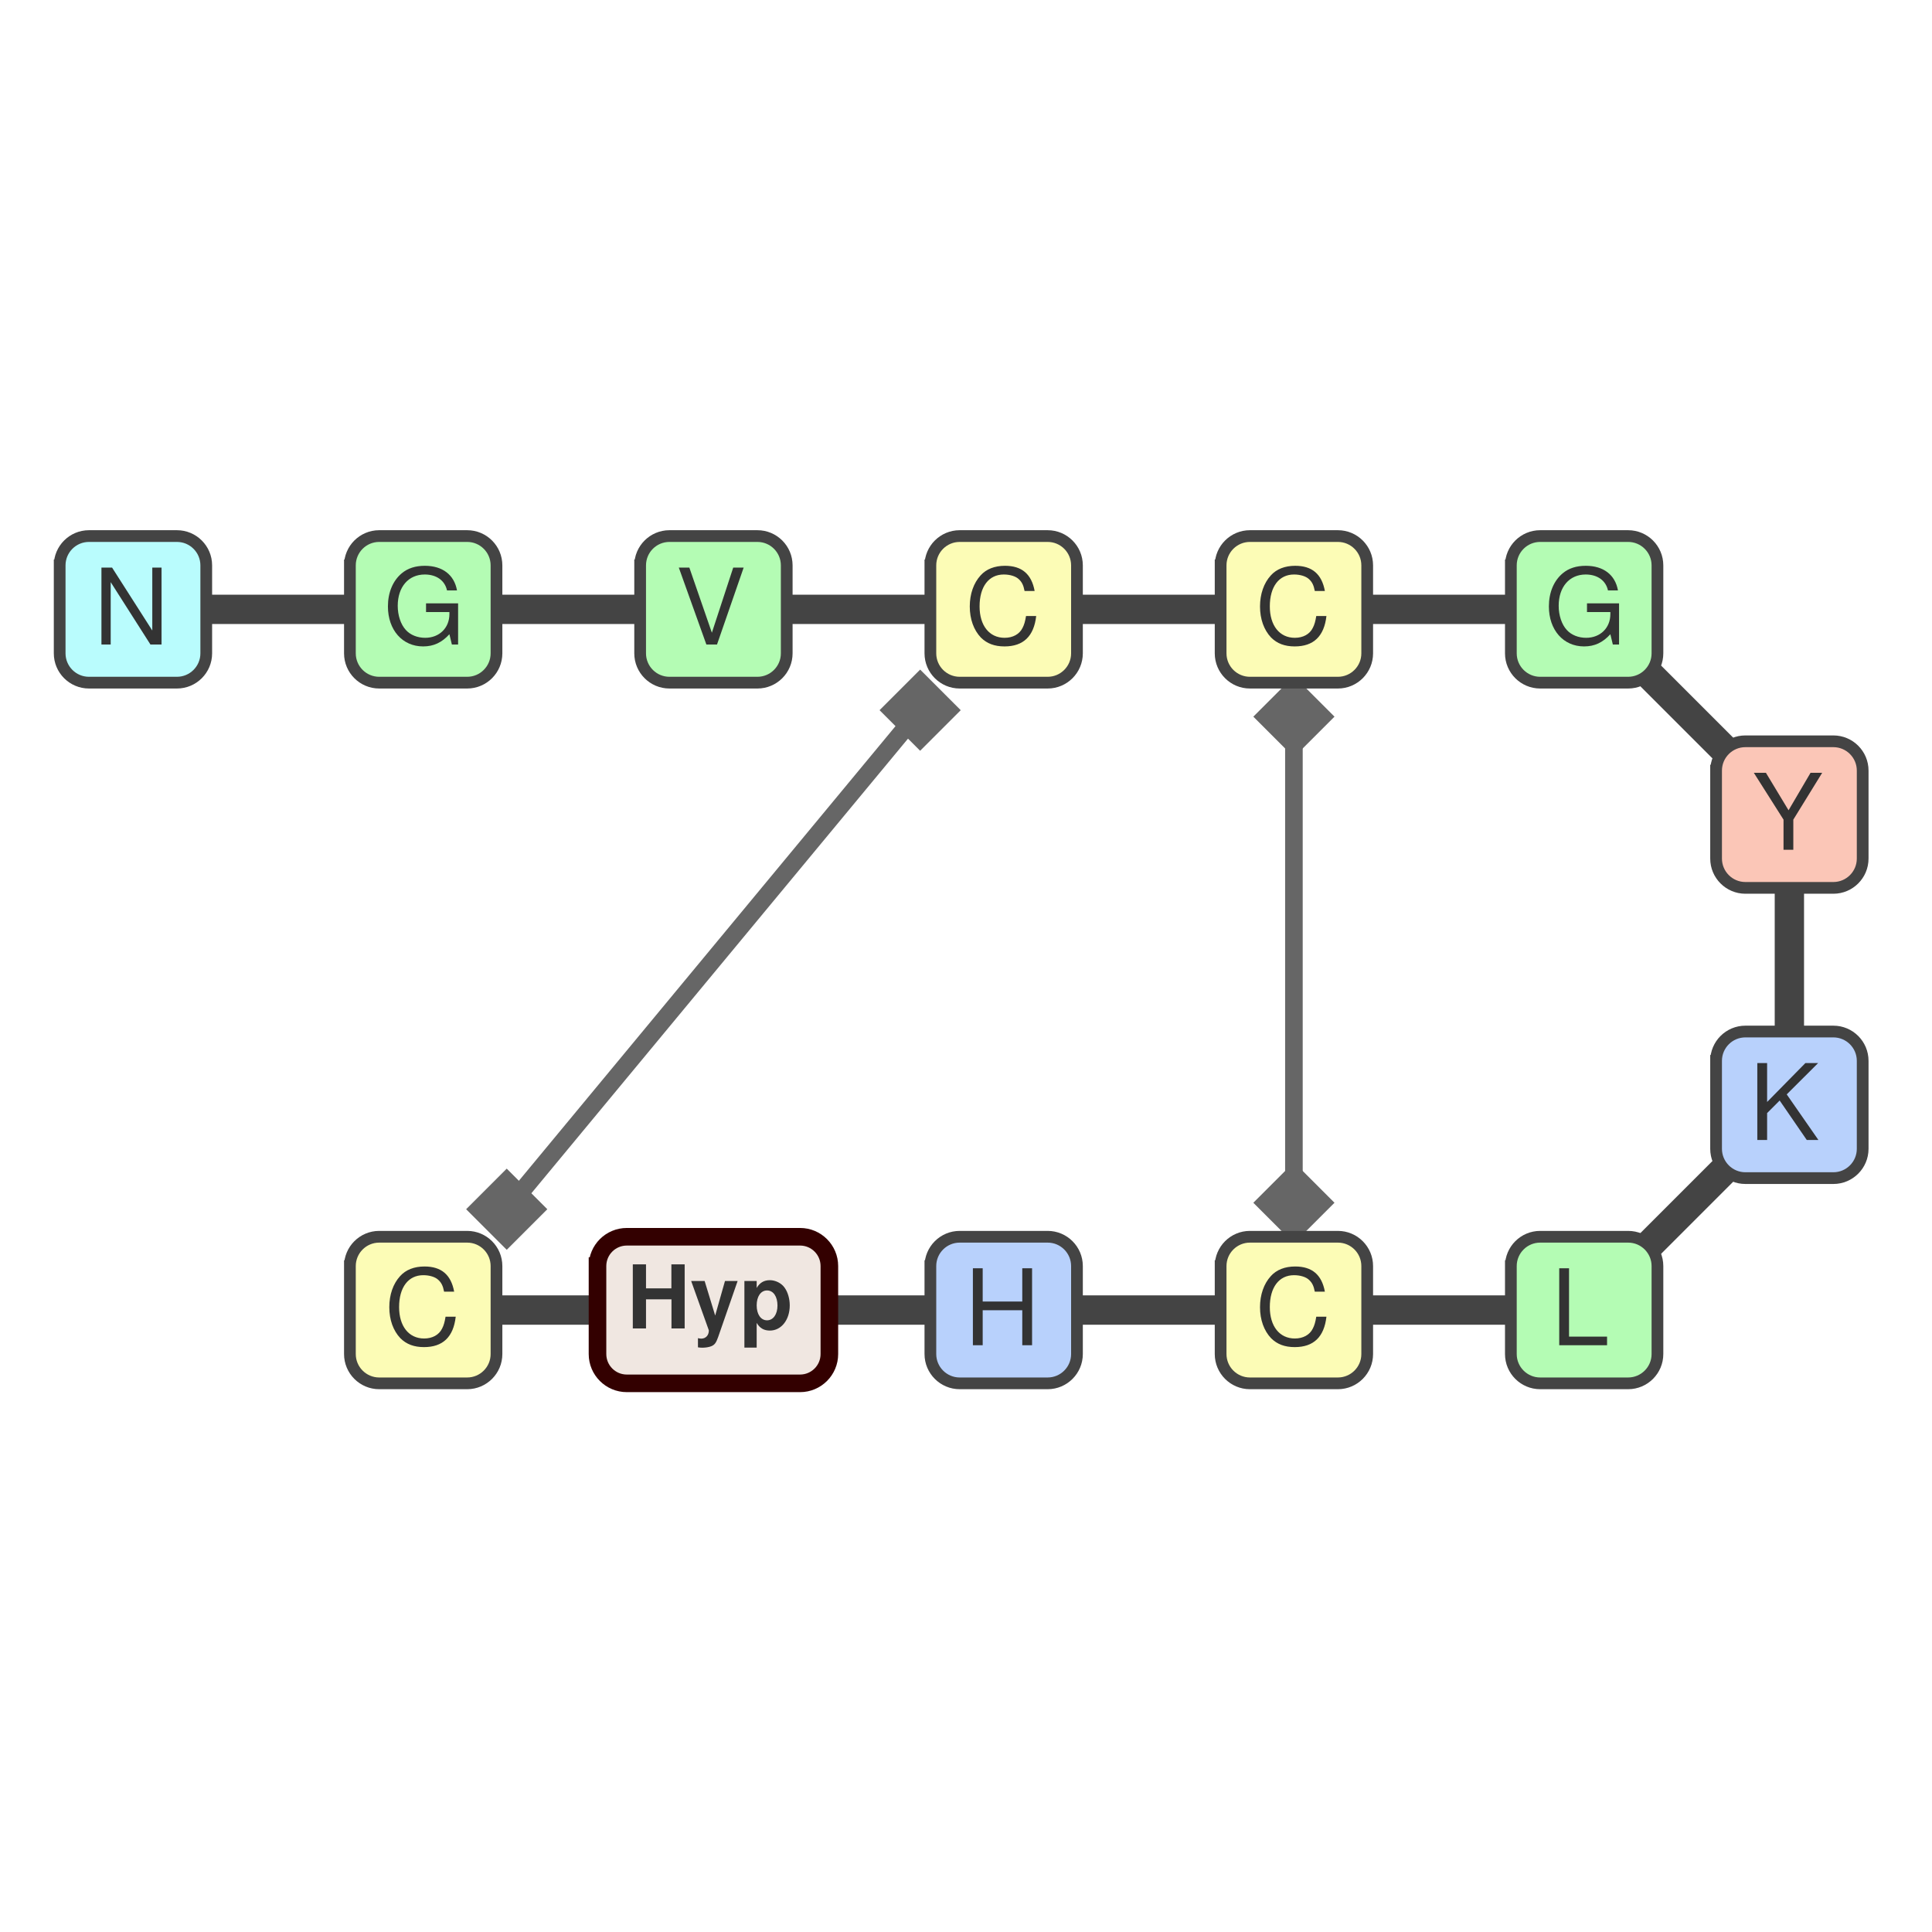
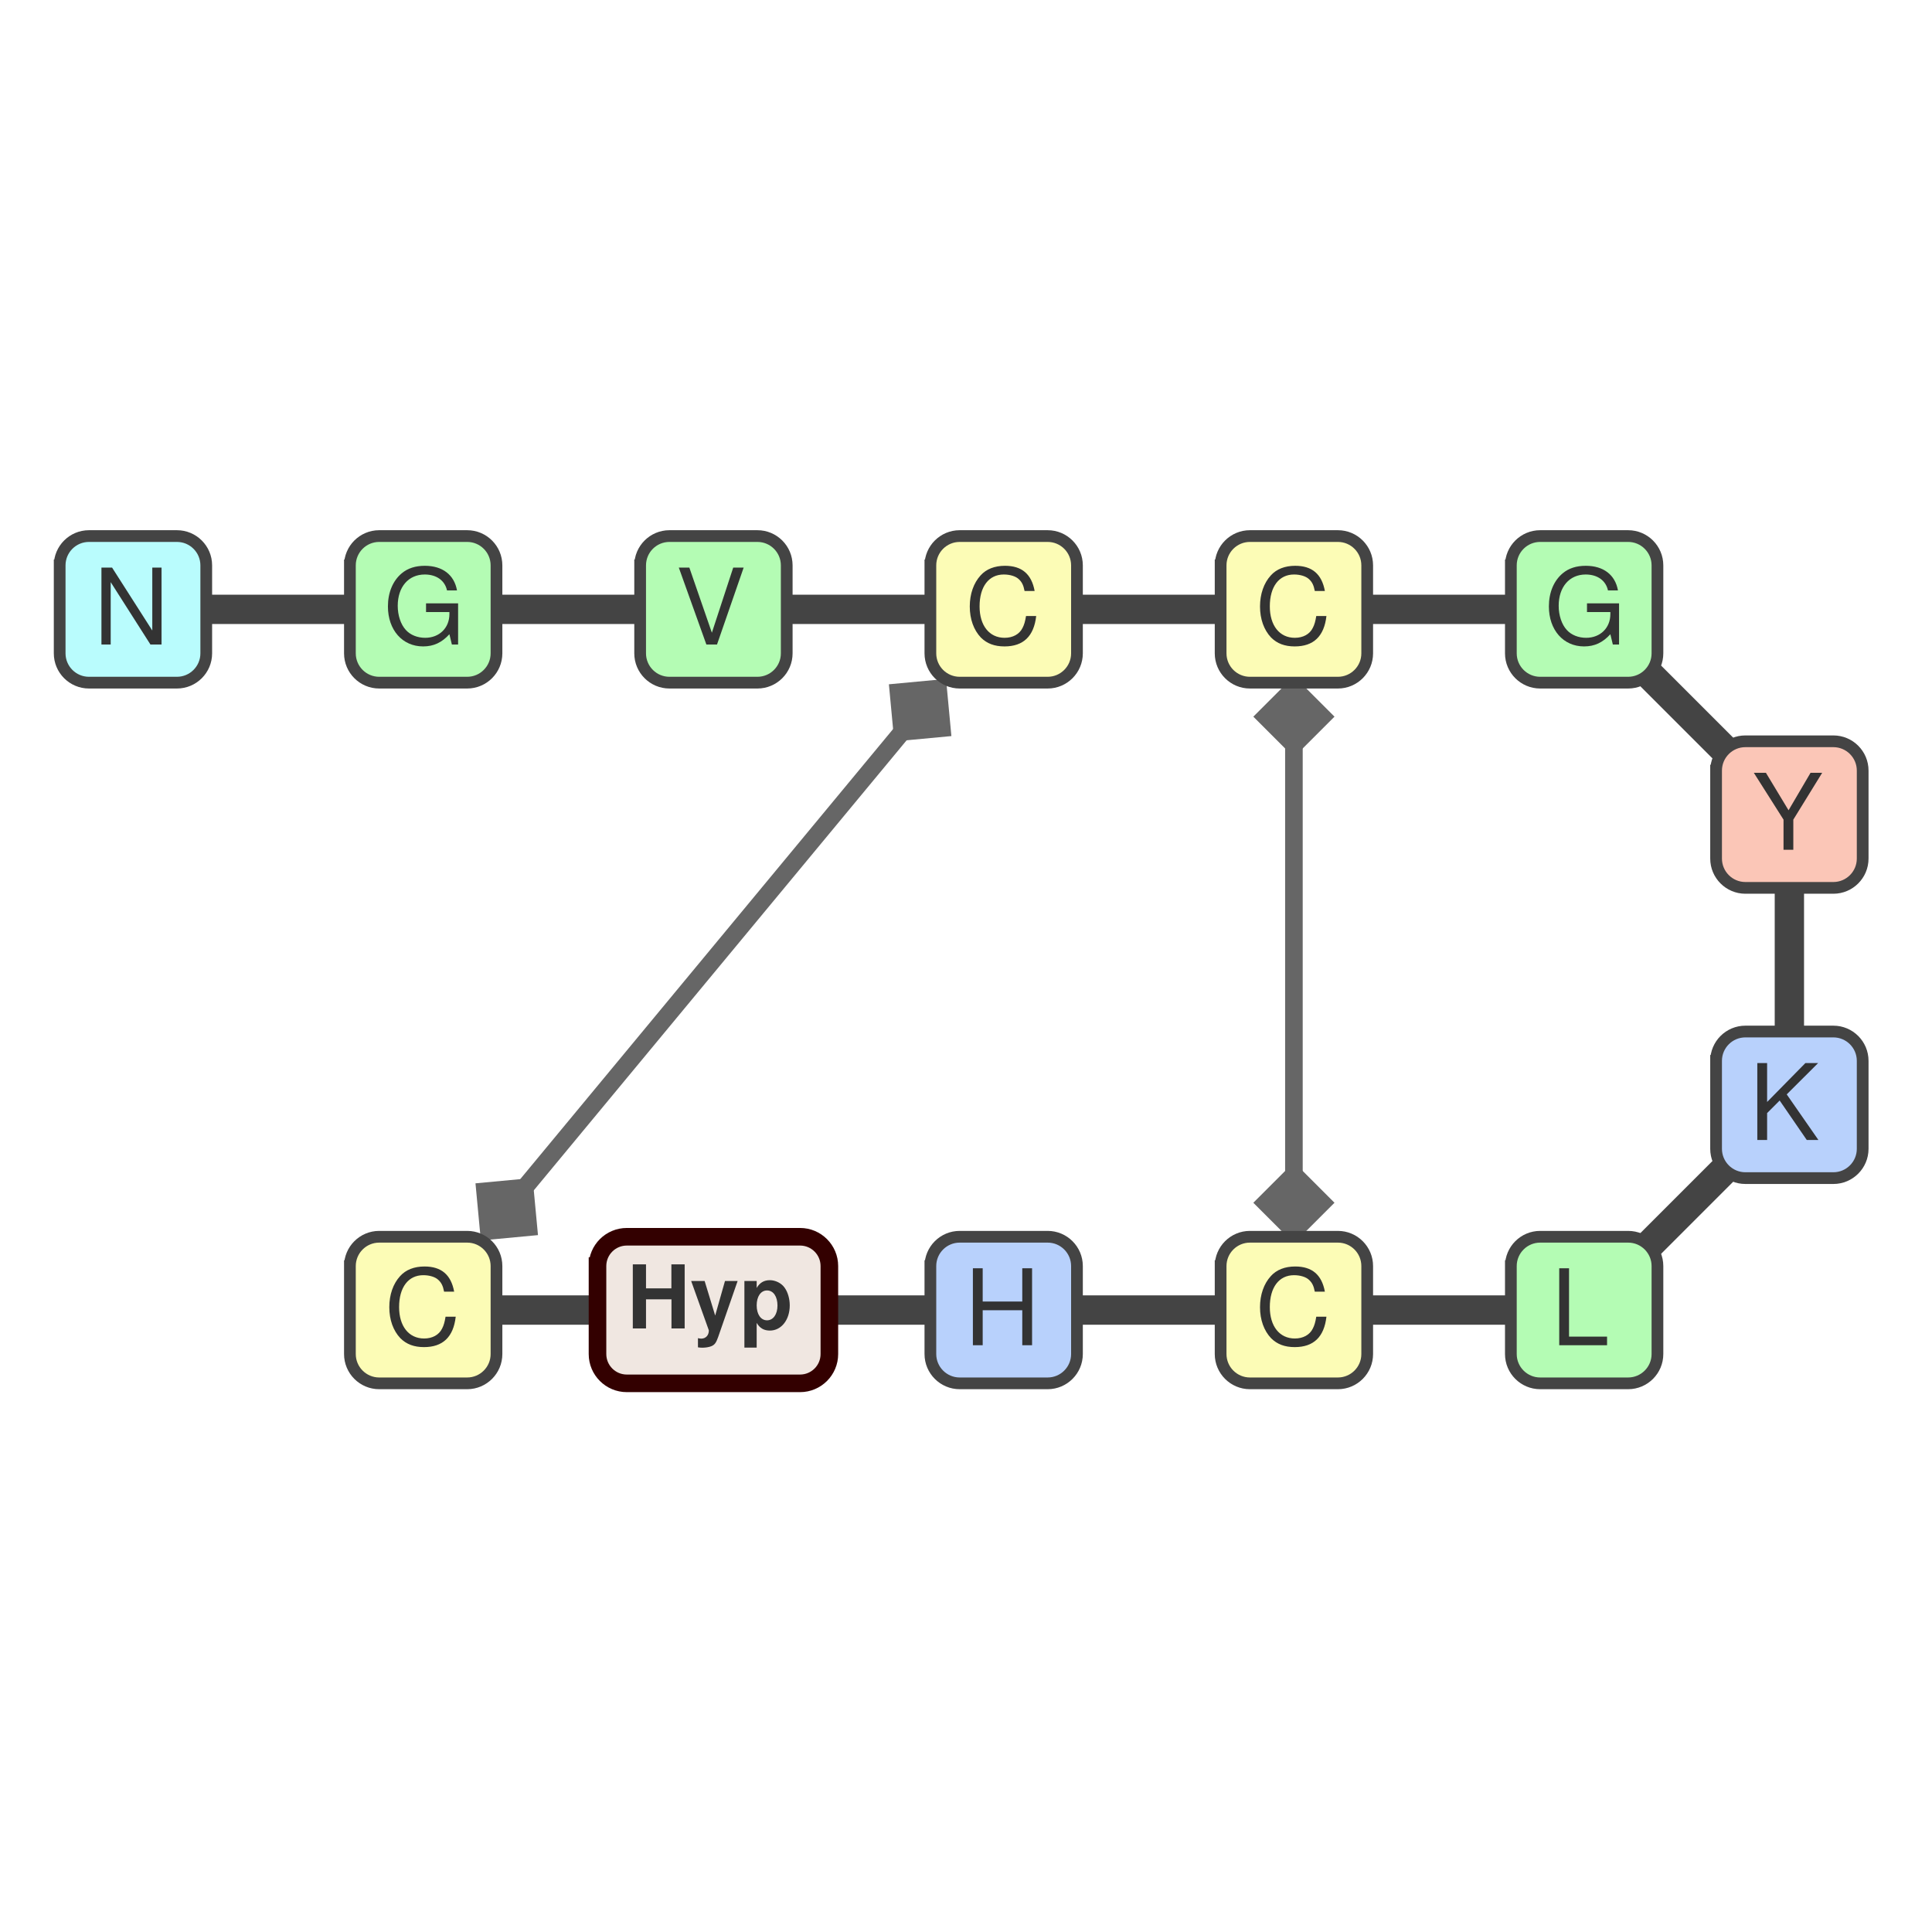
<svg xmlns="http://www.w3.org/2000/svg" width="400px" height="400px" viewBox="0 0 400 400" version="1.2" baseProfile="tiny">
  <defs>
</defs>
  <g fill="none" stroke="black" stroke-width="1" fill-rule="evenodd" stroke-linecap="square" stroke-linejoin="bevel">
    <g fill="#ffffff" fill-opacity="1" stroke="none" transform="matrix(1,0,0,1,0,0)" font-family="Sans Serif" font-size="9" font-weight="400" font-style="normal">
      <rect x="0" y="0" width="400" height="400" />
    </g>
    <g fill="none" stroke="#000000" stroke-opacity="1" stroke-width="1" stroke-linecap="square" stroke-linejoin="bevel" transform="matrix(1,0,0,1,0,0)" font-family="Sans Serif" font-size="9" font-weight="400" font-style="normal">
</g>
    <g fill="none" stroke="#000000" stroke-opacity="1" stroke-width="1" stroke-linecap="square" stroke-linejoin="bevel" transform="matrix(1,0,0,1,0,0)" font-family="Sans Serif" font-size="9" font-weight="400" font-style="normal">
</g>
    <g fill="none" stroke="#000000" stroke-opacity="1" stroke-width="1" stroke-linecap="square" stroke-linejoin="bevel" transform="matrix(1.21395,0,0,1.21395,218.959,193.117)" font-family="Sans Serif" font-size="9" font-weight="400" font-style="normal">
</g>
    <g fill="none" stroke="#000000" stroke-opacity="1" stroke-width="1" stroke-linecap="square" stroke-linejoin="bevel" transform="matrix(1.21395,0,0,1.21395,218.959,193.117)" font-family="Sans Serif" font-size="9" font-weight="400" font-style="normal">
</g>
    <g fill="none" stroke="#000000" stroke-opacity="1" stroke-width="1" stroke-linecap="square" stroke-linejoin="bevel" transform="matrix(1.21395,0,0,1.21395,27.5279,126.161)" font-family="Sans Serif" font-size="9" font-weight="400" font-style="normal">
</g>
    <g fill="none" stroke="#444444" stroke-opacity="1" stroke-width="5" stroke-linecap="square" stroke-linejoin="bevel" transform="matrix(1.21395,0,0,1.21395,27.5279,126.161)" font-family="Sans Serif" font-size="9" font-weight="400" font-style="normal">
      <polyline fill="none" vector-effect="none" points="0,0 49.5,0 " />
    </g>
    <g fill="none" stroke="#000000" stroke-opacity="1" stroke-width="1" stroke-linecap="square" stroke-linejoin="bevel" transform="matrix(1.21395,0,0,1.21395,27.5279,126.161)" font-family="Sans Serif" font-size="9" font-weight="400" font-style="normal">
</g>
    <g fill="none" stroke="#000000" stroke-opacity="1" stroke-width="1" stroke-linecap="square" stroke-linejoin="bevel" transform="matrix(1.21395,0,0,1.21395,27.5279,126.161)" font-family="Sans Serif" font-size="9" font-weight="400" font-style="normal">
</g>
    <g fill="none" stroke="#000000" stroke-opacity="1" stroke-width="1" stroke-linecap="square" stroke-linejoin="bevel" transform="matrix(1.21395,0,0,1.21395,87.6186,126.161)" font-family="Sans Serif" font-size="9" font-weight="400" font-style="normal">
</g>
    <g fill="none" stroke="#444444" stroke-opacity="1" stroke-width="5" stroke-linecap="square" stroke-linejoin="bevel" transform="matrix(1.21395,0,0,1.21395,87.6186,126.161)" font-family="Sans Serif" font-size="9" font-weight="400" font-style="normal">
      <polyline fill="none" vector-effect="none" points="0,0 49.5,0 " />
    </g>
    <g fill="none" stroke="#000000" stroke-opacity="1" stroke-width="1" stroke-linecap="square" stroke-linejoin="bevel" transform="matrix(1.21395,0,0,1.21395,87.6186,126.161)" font-family="Sans Serif" font-size="9" font-weight="400" font-style="normal">
</g>
    <g fill="none" stroke="#000000" stroke-opacity="1" stroke-width="1" stroke-linecap="square" stroke-linejoin="bevel" transform="matrix(1.21395,0,0,1.21395,87.6186,126.161)" font-family="Sans Serif" font-size="9" font-weight="400" font-style="normal">
</g>
    <g fill="none" stroke="#000000" stroke-opacity="1" stroke-width="1" stroke-linecap="square" stroke-linejoin="bevel" transform="matrix(1.21395,0,0,1.21395,147.709,126.161)" font-family="Sans Serif" font-size="9" font-weight="400" font-style="normal">
</g>
    <g fill="none" stroke="#444444" stroke-opacity="1" stroke-width="5" stroke-linecap="square" stroke-linejoin="bevel" transform="matrix(1.21395,0,0,1.21395,147.709,126.161)" font-family="Sans Serif" font-size="9" font-weight="400" font-style="normal">
      <polyline fill="none" vector-effect="none" points="0,0 49.5,0 " />
    </g>
    <g fill="none" stroke="#000000" stroke-opacity="1" stroke-width="1" stroke-linecap="square" stroke-linejoin="bevel" transform="matrix(1.21395,0,0,1.21395,147.709,126.161)" font-family="Sans Serif" font-size="9" font-weight="400" font-style="normal">
</g>
    <g fill="none" stroke="#000000" stroke-opacity="1" stroke-width="1" stroke-linecap="square" stroke-linejoin="bevel" transform="matrix(1.21395,0,0,1.21395,147.709,126.161)" font-family="Sans Serif" font-size="9" font-weight="400" font-style="normal">
</g>
    <g fill="none" stroke="#000000" stroke-opacity="1" stroke-width="1" stroke-linecap="square" stroke-linejoin="bevel" transform="matrix(1.21395,0,0,1.21395,207.8,126.161)" font-family="Sans Serif" font-size="9" font-weight="400" font-style="normal">
</g>
    <g fill="none" stroke="#444444" stroke-opacity="1" stroke-width="5" stroke-linecap="square" stroke-linejoin="bevel" transform="matrix(1.21395,0,0,1.21395,207.8,126.161)" font-family="Sans Serif" font-size="9" font-weight="400" font-style="normal">
      <polyline fill="none" vector-effect="none" points="0,0 49.5,0 " />
    </g>
    <g fill="none" stroke="#000000" stroke-opacity="1" stroke-width="1" stroke-linecap="square" stroke-linejoin="bevel" transform="matrix(1.21395,0,0,1.21395,207.8,126.161)" font-family="Sans Serif" font-size="9" font-weight="400" font-style="normal">
</g>
    <g fill="none" stroke="#000000" stroke-opacity="1" stroke-width="1" stroke-linecap="square" stroke-linejoin="bevel" transform="matrix(1.21395,0,0,1.21395,207.8,126.161)" font-family="Sans Serif" font-size="9" font-weight="400" font-style="normal">
</g>
    <g fill="none" stroke="#000000" stroke-opacity="1" stroke-width="1" stroke-linecap="square" stroke-linejoin="bevel" transform="matrix(1.21395,0,0,1.21395,267.891,126.161)" font-family="Sans Serif" font-size="9" font-weight="400" font-style="normal">
</g>
    <g fill="none" stroke="#444444" stroke-opacity="1" stroke-width="5" stroke-linecap="square" stroke-linejoin="bevel" transform="matrix(1.21395,0,0,1.21395,267.891,126.161)" font-family="Sans Serif" font-size="9" font-weight="400" font-style="normal">
      <polyline fill="none" vector-effect="none" points="0,0 49.5,0 " />
    </g>
    <g fill="none" stroke="#000000" stroke-opacity="1" stroke-width="1" stroke-linecap="square" stroke-linejoin="bevel" transform="matrix(1.21395,0,0,1.21395,267.891,126.161)" font-family="Sans Serif" font-size="9" font-weight="400" font-style="normal">
</g>
    <g fill="none" stroke="#000000" stroke-opacity="1" stroke-width="1" stroke-linecap="square" stroke-linejoin="bevel" transform="matrix(1.21395,0,0,1.21395,267.891,126.161)" font-family="Sans Serif" font-size="9" font-weight="400" font-style="normal">
</g>
    <g fill="none" stroke="#000000" stroke-opacity="1" stroke-width="1" stroke-linecap="square" stroke-linejoin="bevel" transform="matrix(1.21395,0,0,1.21395,327.982,126.161)" font-family="Sans Serif" font-size="9" font-weight="400" font-style="normal">
</g>
    <g fill="none" stroke="#444444" stroke-opacity="1" stroke-width="5" stroke-linecap="square" stroke-linejoin="bevel" transform="matrix(1.21395,0,0,1.21395,327.982,126.161)" font-family="Sans Serif" font-size="9" font-weight="400" font-style="normal">
      <polyline fill="none" vector-effect="none" points="0,0 35.002,35.002 " />
    </g>
    <g fill="none" stroke="#000000" stroke-opacity="1" stroke-width="1" stroke-linecap="square" stroke-linejoin="bevel" transform="matrix(1.21395,0,0,1.21395,327.982,126.161)" font-family="Sans Serif" font-size="9" font-weight="400" font-style="normal">
</g>
    <g fill="none" stroke="#000000" stroke-opacity="1" stroke-width="1" stroke-linecap="square" stroke-linejoin="bevel" transform="matrix(1.21395,0,0,1.21395,327.982,126.161)" font-family="Sans Serif" font-size="9" font-weight="400" font-style="normal">
</g>
    <g fill="none" stroke="#000000" stroke-opacity="1" stroke-width="1" stroke-linecap="square" stroke-linejoin="bevel" transform="matrix(1.21395,0,0,1.21395,370.472,168.651)" font-family="Sans Serif" font-size="9" font-weight="400" font-style="normal">
</g>
    <g fill="none" stroke="#444444" stroke-opacity="1" stroke-width="5" stroke-linecap="square" stroke-linejoin="bevel" transform="matrix(1.21395,0,0,1.21395,370.472,168.651)" font-family="Sans Serif" font-size="9" font-weight="400" font-style="normal">
      <polyline fill="none" vector-effect="none" points="0,0 0,49.5 " />
    </g>
    <g fill="none" stroke="#000000" stroke-opacity="1" stroke-width="1" stroke-linecap="square" stroke-linejoin="bevel" transform="matrix(1.21395,0,0,1.21395,370.472,168.651)" font-family="Sans Serif" font-size="9" font-weight="400" font-style="normal">
</g>
    <g fill="none" stroke="#000000" stroke-opacity="1" stroke-width="1" stroke-linecap="square" stroke-linejoin="bevel" transform="matrix(1.21395,0,0,1.21395,370.472,168.651)" font-family="Sans Serif" font-size="9" font-weight="400" font-style="normal">
</g>
    <g fill="none" stroke="#000000" stroke-opacity="1" stroke-width="1" stroke-linecap="square" stroke-linejoin="bevel" transform="matrix(1.21395,0,0,1.21395,370.472,228.742)" font-family="Sans Serif" font-size="9" font-weight="400" font-style="normal">
</g>
    <g fill="none" stroke="#444444" stroke-opacity="1" stroke-width="5" stroke-linecap="square" stroke-linejoin="bevel" transform="matrix(1.21395,0,0,1.21395,370.472,228.742)" font-family="Sans Serif" font-size="9" font-weight="400" font-style="normal">
      <polyline fill="none" vector-effect="none" points="0,0 -35.002,35.002 " />
    </g>
    <g fill="none" stroke="#000000" stroke-opacity="1" stroke-width="1" stroke-linecap="square" stroke-linejoin="bevel" transform="matrix(1.21395,0,0,1.21395,370.472,228.742)" font-family="Sans Serif" font-size="9" font-weight="400" font-style="normal">
</g>
    <g fill="none" stroke="#000000" stroke-opacity="1" stroke-width="1" stroke-linecap="square" stroke-linejoin="bevel" transform="matrix(1.21395,0,0,1.21395,370.472,228.742)" font-family="Sans Serif" font-size="9" font-weight="400" font-style="normal">
</g>
    <g fill="none" stroke="#000000" stroke-opacity="1" stroke-width="1" stroke-linecap="square" stroke-linejoin="bevel" transform="matrix(1.21395,0,0,1.21395,327.982,271.232)" font-family="Sans Serif" font-size="9" font-weight="400" font-style="normal">
</g>
    <g fill="none" stroke="#444444" stroke-opacity="1" stroke-width="5" stroke-linecap="square" stroke-linejoin="bevel" transform="matrix(1.21395,0,0,1.21395,327.982,271.232)" font-family="Sans Serif" font-size="9" font-weight="400" font-style="normal">
      <polyline fill="none" vector-effect="none" points="0,0 -49.5,0 " />
    </g>
    <g fill="none" stroke="#000000" stroke-opacity="1" stroke-width="1" stroke-linecap="square" stroke-linejoin="bevel" transform="matrix(1.21395,0,0,1.21395,327.982,271.232)" font-family="Sans Serif" font-size="9" font-weight="400" font-style="normal">
</g>
    <g fill="none" stroke="#000000" stroke-opacity="1" stroke-width="1" stroke-linecap="square" stroke-linejoin="bevel" transform="matrix(1.21395,0,0,1.21395,327.982,271.232)" font-family="Sans Serif" font-size="9" font-weight="400" font-style="normal">
</g>
    <g fill="none" stroke="#000000" stroke-opacity="1" stroke-width="1" stroke-linecap="square" stroke-linejoin="bevel" transform="matrix(1.21395,0,0,1.21395,267.891,271.232)" font-family="Sans Serif" font-size="9" font-weight="400" font-style="normal">
</g>
    <g fill="none" stroke="#444444" stroke-opacity="1" stroke-width="5" stroke-linecap="square" stroke-linejoin="bevel" transform="matrix(1.21395,0,0,1.21395,267.891,271.232)" font-family="Sans Serif" font-size="9" font-weight="400" font-style="normal">
      <polyline fill="none" vector-effect="none" points="0,0 -49.5,0 " />
    </g>
    <g fill="none" stroke="#000000" stroke-opacity="1" stroke-width="1" stroke-linecap="square" stroke-linejoin="bevel" transform="matrix(1.21395,0,0,1.21395,267.891,271.232)" font-family="Sans Serif" font-size="9" font-weight="400" font-style="normal">
</g>
    <g fill="none" stroke="#000000" stroke-opacity="1" stroke-width="1" stroke-linecap="square" stroke-linejoin="bevel" transform="matrix(1.21395,0,0,1.21395,267.891,271.232)" font-family="Sans Serif" font-size="9" font-weight="400" font-style="normal">
</g>
    <g fill="none" stroke="#000000" stroke-opacity="1" stroke-width="1" stroke-linecap="square" stroke-linejoin="bevel" transform="matrix(1.21395,0,0,1.21395,207.8,271.232)" font-family="Sans Serif" font-size="9" font-weight="400" font-style="normal">
</g>
    <g fill="none" stroke="#444444" stroke-opacity="1" stroke-width="5" stroke-linecap="square" stroke-linejoin="bevel" transform="matrix(1.21395,0,0,1.21395,207.8,271.232)" font-family="Sans Serif" font-size="9" font-weight="400" font-style="normal">
      <polyline fill="none" vector-effect="none" points="0,0 -49.5,0 " />
    </g>
    <g fill="none" stroke="#000000" stroke-opacity="1" stroke-width="1" stroke-linecap="square" stroke-linejoin="bevel" transform="matrix(1.21395,0,0,1.21395,207.8,271.232)" font-family="Sans Serif" font-size="9" font-weight="400" font-style="normal">
</g>
    <g fill="none" stroke="#000000" stroke-opacity="1" stroke-width="1" stroke-linecap="square" stroke-linejoin="bevel" transform="matrix(1.21395,0,0,1.21395,207.8,271.232)" font-family="Sans Serif" font-size="9" font-weight="400" font-style="normal">
</g>
    <g fill="none" stroke="#000000" stroke-opacity="1" stroke-width="1" stroke-linecap="square" stroke-linejoin="bevel" transform="matrix(1.21395,0,0,1.21395,147.709,271.232)" font-family="Sans Serif" font-size="9" font-weight="400" font-style="normal">
</g>
    <g fill="none" stroke="#444444" stroke-opacity="1" stroke-width="5" stroke-linecap="square" stroke-linejoin="bevel" transform="matrix(1.21395,0,0,1.21395,147.709,271.232)" font-family="Sans Serif" font-size="9" font-weight="400" font-style="normal">
      <polyline fill="none" vector-effect="none" points="0,0 -49.5,0 " />
    </g>
    <g fill="none" stroke="#000000" stroke-opacity="1" stroke-width="1" stroke-linecap="square" stroke-linejoin="bevel" transform="matrix(1.21395,0,0,1.21395,147.709,271.232)" font-family="Sans Serif" font-size="9" font-weight="400" font-style="normal">
</g>
    <g fill="none" stroke="#000000" stroke-opacity="1" stroke-width="1" stroke-linecap="square" stroke-linejoin="bevel" transform="matrix(1.21395,0,0,1.21395,147.709,271.232)" font-family="Sans Serif" font-size="9" font-weight="400" font-style="normal">
</g>
    <g fill="none" stroke="#000000" stroke-opacity="1" stroke-width="1" stroke-linecap="square" stroke-linejoin="bevel" transform="matrix(1.21395,0,0,1.21395,267.891,126.161)" font-family="Sans Serif" font-size="9" font-weight="400" font-style="normal">
</g>
    <g fill="none" stroke="#666666" stroke-opacity="1" stroke-width="3" stroke-linecap="square" stroke-linejoin="bevel" transform="matrix(1.21395,0,0,1.21395,267.891,126.161)" font-family="Sans Serif" font-size="9" font-weight="400" font-style="normal">
      <polyline fill="none" vector-effect="none" points="0,18.3 0,101.204 " />
    </g>
    <g fill="#666666" fill-opacity="1" stroke="#666666" stroke-opacity="1" stroke-width="3" stroke-linecap="square" stroke-linejoin="miter" stroke-miterlimit="2" transform="matrix(1.21395,0,0,1.21395,267.891,126.161)" font-family="Sans Serif" font-size="9" font-weight="400" font-style="normal">
-       <path vector-effect="none" fill-rule="evenodd" d="M4.8,18.3 L0,13.5 L-4.8,18.3 L0,23.1 L4.8,18.3 M4.8,101.204 L0,96.404 L-4.8,101.204 L0,106.004 L4.8,101.204" />
+       <path vector-effect="none" fill-rule="evenodd" d="M0,23.1 L-4.8,18.3 L0,13.5 L4.8,18.3 L0,23.1 M0,106.004 L-4.8,101.204 L0,96.404 L4.8,101.204 L0,106.004" />
    </g>
    <g fill="none" stroke="#000000" stroke-opacity="1" stroke-width="1" stroke-linecap="square" stroke-linejoin="bevel" transform="matrix(1.21395,0,0,1.21395,267.891,126.161)" font-family="Sans Serif" font-size="9" font-weight="400" font-style="normal">
</g>
    <g fill="none" stroke="#000000" stroke-opacity="1" stroke-width="1" stroke-linecap="square" stroke-linejoin="bevel" transform="matrix(1.21395,0,0,1.21395,267.891,126.161)" font-family="Sans Serif" font-size="9" font-weight="400" font-style="normal">
</g>
    <g fill="none" stroke="#000000" stroke-opacity="1" stroke-width="1" stroke-linecap="square" stroke-linejoin="bevel" transform="matrix(1.21395,0,0,1.21395,207.8,126.161)" font-family="Sans Serif" font-size="9" font-weight="400" font-style="normal">
</g>
    <g fill="none" stroke="#666666" stroke-opacity="1" stroke-width="3" stroke-linecap="square" stroke-linejoin="bevel" transform="matrix(1.21395,0,0,1.21395,207.8,126.161)" font-family="Sans Serif" font-size="9" font-weight="400" font-style="normal">
      <polyline fill="none" vector-effect="none" points="-14.246,17.196 -84.754,102.307 " />
    </g>
    <g fill="#666666" fill-opacity="1" stroke="#666666" stroke-opacity="1" stroke-width="3" stroke-linecap="square" stroke-linejoin="miter" stroke-miterlimit="2" transform="matrix(1.21395,0,0,1.21395,207.8,126.161)" font-family="Sans Serif" font-size="9" font-weight="400" font-style="normal">
-       <path vector-effect="none" fill-rule="evenodd" d="M-9.446,17.196 L-14.246,12.396 L-19.046,17.196 L-14.246,21.996 L-9.446,17.196 M-79.954,102.307 L-84.754,97.507 L-89.554,102.307 L-84.754,107.107 L-79.954,102.307" />
+       <path vector-effect="none" fill-rule="evenodd" d="M-17.308,20.893 L-17.942,14.134 L-11.184,13.5 L-10.55,20.259 L-17.308,20.893 M-87.816,106.004 L-88.45,99.245 L-81.692,98.611 L-81.058,105.369 L-87.816,106.004" />
    </g>
    <g fill="none" stroke="#000000" stroke-opacity="1" stroke-width="1" stroke-linecap="square" stroke-linejoin="bevel" transform="matrix(1.21395,0,0,1.21395,207.8,126.161)" font-family="Sans Serif" font-size="9" font-weight="400" font-style="normal">
</g>
    <g fill="none" stroke="#000000" stroke-opacity="1" stroke-width="1" stroke-linecap="square" stroke-linejoin="bevel" transform="matrix(1.21395,0,0,1.21395,207.8,126.161)" font-family="Sans Serif" font-size="9" font-weight="400" font-style="normal">
</g>
    <g fill="none" stroke="#000000" stroke-opacity="1" stroke-width="1" stroke-linecap="square" stroke-linejoin="bevel" transform="matrix(1.21395,0,0,1.21395,27.5279,126.161)" font-family="Sans Serif" font-size="9" font-weight="400" font-style="normal">
</g>
    <g fill="#b9fcfd" fill-opacity="1" stroke="#444444" stroke-opacity="1" stroke-width="2" stroke-linecap="square" stroke-linejoin="bevel" transform="matrix(1.21395,0,0,1.21395,27.5279,126.161)" font-family="Sans Serif" font-size="9" font-weight="400" font-style="normal">
      <path vector-effect="none" fill-rule="evenodd" d="M-12.5,-7.5 C-12.5,-10.261 -10.261,-12.5 -7.5,-12.5 L7.5,-12.5 C10.261,-12.5 12.5,-10.261 12.5,-7.5 L12.5,7.5 C12.5,10.261 10.261,12.5 7.5,12.5 L-7.5,12.5 C-10.261,12.5 -12.5,10.261 -12.5,7.5 L-12.5,-7.5" />
    </g>
    <g fill="#b9fcfd" fill-opacity="1" stroke="#333333" stroke-opacity="1" stroke-width="0.5" stroke-linecap="square" stroke-linejoin="bevel" transform="matrix(1.21395,0,0,1.21395,27.5279,126.161)" font-family="Arimo, Helvetica, Arial, sans-serif" font-size="18" font-weight="400" font-style="normal">
      <text fill="#333333" fill-opacity="1" stroke="none" xml:space="preserve" x="-6.75" y="6" font-family="Arimo, Helvetica, Arial, sans-serif" font-size="18" font-weight="400" font-style="normal">N</text>
    </g>
    <g fill="none" stroke="#000000" stroke-opacity="1" stroke-width="1" stroke-linecap="square" stroke-linejoin="bevel" transform="matrix(1.21395,0,0,1.21395,27.5279,126.161)" font-family="Sans Serif" font-size="9" font-weight="400" font-style="normal">
</g>
    <g fill="none" stroke="#000000" stroke-opacity="1" stroke-width="1" stroke-linecap="square" stroke-linejoin="bevel" transform="matrix(1.21395,0,0,1.21395,27.5279,126.161)" font-family="Sans Serif" font-size="9" font-weight="400" font-style="normal">
</g>
    <g fill="none" stroke="#000000" stroke-opacity="1" stroke-width="1" stroke-linecap="square" stroke-linejoin="bevel" transform="matrix(1.21395,0,0,1.21395,87.6186,126.161)" font-family="Sans Serif" font-size="9" font-weight="400" font-style="normal">
</g>
    <g fill="#b4fcb4" fill-opacity="1" stroke="#444444" stroke-opacity="1" stroke-width="2" stroke-linecap="square" stroke-linejoin="bevel" transform="matrix(1.21395,0,0,1.21395,87.6186,126.161)" font-family="Sans Serif" font-size="9" font-weight="400" font-style="normal">
      <path vector-effect="none" fill-rule="evenodd" d="M-12.5,-7.5 C-12.5,-10.261 -10.261,-12.5 -7.5,-12.5 L7.5,-12.5 C10.261,-12.5 12.5,-10.261 12.5,-7.5 L12.5,7.5 C12.5,10.261 10.261,12.5 7.5,12.5 L-7.5,12.5 C-10.261,12.5 -12.5,10.261 -12.5,7.5 L-12.5,-7.5" />
    </g>
    <g fill="#b4fcb4" fill-opacity="1" stroke="#333333" stroke-opacity="1" stroke-width="0.5" stroke-linecap="square" stroke-linejoin="bevel" transform="matrix(1.21395,0,0,1.21395,87.6186,126.161)" font-family="Arimo, Helvetica, Arial, sans-serif" font-size="18" font-weight="400" font-style="normal">
      <text fill="#333333" fill-opacity="1" stroke="none" xml:space="preserve" x="-6.812" y="5.914" font-family="Arimo, Helvetica, Arial, sans-serif" font-size="18" font-weight="400" font-style="normal">G</text>
    </g>
    <g fill="none" stroke="#000000" stroke-opacity="1" stroke-width="1" stroke-linecap="square" stroke-linejoin="bevel" transform="matrix(1.21395,0,0,1.21395,87.6186,126.161)" font-family="Sans Serif" font-size="9" font-weight="400" font-style="normal">
</g>
    <g fill="none" stroke="#000000" stroke-opacity="1" stroke-width="1" stroke-linecap="square" stroke-linejoin="bevel" transform="matrix(1.21395,0,0,1.21395,87.6186,126.161)" font-family="Sans Serif" font-size="9" font-weight="400" font-style="normal">
</g>
    <g fill="none" stroke="#000000" stroke-opacity="1" stroke-width="1" stroke-linecap="square" stroke-linejoin="bevel" transform="matrix(1.21395,0,0,1.21395,147.709,126.161)" font-family="Sans Serif" font-size="9" font-weight="400" font-style="normal">
</g>
    <g fill="#b4fcb4" fill-opacity="1" stroke="#444444" stroke-opacity="1" stroke-width="2" stroke-linecap="square" stroke-linejoin="bevel" transform="matrix(1.21395,0,0,1.21395,147.709,126.161)" font-family="Sans Serif" font-size="9" font-weight="400" font-style="normal">
      <path vector-effect="none" fill-rule="evenodd" d="M-12.5,-7.5 C-12.5,-10.261 -10.261,-12.5 -7.5,-12.5 L7.5,-12.5 C10.261,-12.5 12.5,-10.261 12.5,-7.5 L12.5,7.5 C12.5,10.261 10.261,12.5 7.5,12.5 L-7.5,12.5 C-10.261,12.5 -12.5,10.261 -12.5,7.5 L-12.5,-7.5" />
    </g>
    <g fill="#b4fcb4" fill-opacity="1" stroke="#333333" stroke-opacity="1" stroke-width="0.5" stroke-linecap="square" stroke-linejoin="bevel" transform="matrix(1.21395,0,0,1.21395,147.709,126.161)" font-family="Arimo, Helvetica, Arial, sans-serif" font-size="18" font-weight="400" font-style="normal">
      <text fill="#333333" fill-opacity="1" stroke="none" xml:space="preserve" x="-6.453" y="6" font-family="Arimo, Helvetica, Arial, sans-serif" font-size="18" font-weight="400" font-style="normal">V</text>
    </g>
    <g fill="none" stroke="#000000" stroke-opacity="1" stroke-width="1" stroke-linecap="square" stroke-linejoin="bevel" transform="matrix(1.21395,0,0,1.21395,147.709,126.161)" font-family="Sans Serif" font-size="9" font-weight="400" font-style="normal">
</g>
    <g fill="none" stroke="#000000" stroke-opacity="1" stroke-width="1" stroke-linecap="square" stroke-linejoin="bevel" transform="matrix(1.21395,0,0,1.21395,147.709,126.161)" font-family="Sans Serif" font-size="9" font-weight="400" font-style="normal">
</g>
    <g fill="none" stroke="#000000" stroke-opacity="1" stroke-width="1" stroke-linecap="square" stroke-linejoin="bevel" transform="matrix(1.21395,0,0,1.21395,207.8,126.161)" font-family="Sans Serif" font-size="9" font-weight="400" font-style="normal">
</g>
    <g fill="#fcfcb6" fill-opacity="1" stroke="#444444" stroke-opacity="1" stroke-width="2" stroke-linecap="square" stroke-linejoin="bevel" transform="matrix(1.21395,0,0,1.21395,207.8,126.161)" font-family="Sans Serif" font-size="9" font-weight="400" font-style="normal">
      <path vector-effect="none" fill-rule="evenodd" d="M-12.5,-7.5 C-12.5,-10.261 -10.261,-12.5 -7.5,-12.5 L7.5,-12.5 C10.261,-12.5 12.5,-10.261 12.5,-7.5 L12.5,7.5 C12.5,10.261 10.261,12.5 7.5,12.5 L-7.5,12.5 C-10.261,12.5 -12.5,10.261 -12.5,7.5 L-12.5,-7.5" />
    </g>
    <g fill="#fcfcb6" fill-opacity="1" stroke="#333333" stroke-opacity="1" stroke-width="0.5" stroke-linecap="square" stroke-linejoin="bevel" transform="matrix(1.21395,0,0,1.21395,207.8,126.161)" font-family="Arimo, Helvetica, Arial, sans-serif" font-size="18" font-weight="400" font-style="normal">
      <text fill="#333333" fill-opacity="1" stroke="none" xml:space="preserve" x="-6.641" y="5.914" font-family="Arimo, Helvetica, Arial, sans-serif" font-size="18" font-weight="400" font-style="normal">C</text>
    </g>
    <g fill="none" stroke="#000000" stroke-opacity="1" stroke-width="1" stroke-linecap="square" stroke-linejoin="bevel" transform="matrix(1.21395,0,0,1.21395,207.8,126.161)" font-family="Sans Serif" font-size="9" font-weight="400" font-style="normal">
</g>
    <g fill="none" stroke="#000000" stroke-opacity="1" stroke-width="1" stroke-linecap="square" stroke-linejoin="bevel" transform="matrix(1.21395,0,0,1.21395,207.8,126.161)" font-family="Sans Serif" font-size="9" font-weight="400" font-style="normal">
</g>
    <g fill="none" stroke="#000000" stroke-opacity="1" stroke-width="1" stroke-linecap="square" stroke-linejoin="bevel" transform="matrix(1.21395,0,0,1.21395,267.891,126.161)" font-family="Sans Serif" font-size="9" font-weight="400" font-style="normal">
</g>
    <g fill="#fcfcb6" fill-opacity="1" stroke="#444444" stroke-opacity="1" stroke-width="2" stroke-linecap="square" stroke-linejoin="bevel" transform="matrix(1.21395,0,0,1.21395,267.891,126.161)" font-family="Sans Serif" font-size="9" font-weight="400" font-style="normal">
      <path vector-effect="none" fill-rule="evenodd" d="M-12.5,-7.5 C-12.5,-10.261 -10.261,-12.5 -7.5,-12.5 L7.5,-12.5 C10.261,-12.5 12.5,-10.261 12.5,-7.5 L12.5,7.5 C12.5,10.261 10.261,12.5 7.5,12.5 L-7.5,12.5 C-10.261,12.5 -12.5,10.261 -12.5,7.5 L-12.5,-7.5" />
    </g>
    <g fill="#fcfcb6" fill-opacity="1" stroke="#333333" stroke-opacity="1" stroke-width="0.5" stroke-linecap="square" stroke-linejoin="bevel" transform="matrix(1.21395,0,0,1.21395,267.891,126.161)" font-family="Arimo, Helvetica, Arial, sans-serif" font-size="18" font-weight="400" font-style="normal">
      <text fill="#333333" fill-opacity="1" stroke="none" xml:space="preserve" x="-6.641" y="5.914" font-family="Arimo, Helvetica, Arial, sans-serif" font-size="18" font-weight="400" font-style="normal">C</text>
    </g>
    <g fill="none" stroke="#000000" stroke-opacity="1" stroke-width="1" stroke-linecap="square" stroke-linejoin="bevel" transform="matrix(1.21395,0,0,1.21395,267.891,126.161)" font-family="Sans Serif" font-size="9" font-weight="400" font-style="normal">
</g>
    <g fill="none" stroke="#000000" stroke-opacity="1" stroke-width="1" stroke-linecap="square" stroke-linejoin="bevel" transform="matrix(1.21395,0,0,1.21395,267.891,126.161)" font-family="Sans Serif" font-size="9" font-weight="400" font-style="normal">
</g>
    <g fill="none" stroke="#000000" stroke-opacity="1" stroke-width="1" stroke-linecap="square" stroke-linejoin="bevel" transform="matrix(1.21395,0,0,1.21395,327.982,126.161)" font-family="Sans Serif" font-size="9" font-weight="400" font-style="normal">
</g>
    <g fill="#b4fcb4" fill-opacity="1" stroke="#444444" stroke-opacity="1" stroke-width="2" stroke-linecap="square" stroke-linejoin="bevel" transform="matrix(1.21395,0,0,1.21395,327.982,126.161)" font-family="Sans Serif" font-size="9" font-weight="400" font-style="normal">
      <path vector-effect="none" fill-rule="evenodd" d="M-12.5,-7.5 C-12.5,-10.261 -10.261,-12.5 -7.5,-12.5 L7.5,-12.5 C10.261,-12.5 12.5,-10.261 12.5,-7.5 L12.5,7.5 C12.5,10.261 10.261,12.5 7.5,12.5 L-7.5,12.5 C-10.261,12.5 -12.5,10.261 -12.5,7.5 L-12.5,-7.5" />
    </g>
    <g fill="#b4fcb4" fill-opacity="1" stroke="#333333" stroke-opacity="1" stroke-width="0.5" stroke-linecap="square" stroke-linejoin="bevel" transform="matrix(1.21395,0,0,1.21395,327.982,126.161)" font-family="Arimo, Helvetica, Arial, sans-serif" font-size="18" font-weight="400" font-style="normal">
      <text fill="#333333" fill-opacity="1" stroke="none" xml:space="preserve" x="-6.812" y="5.914" font-family="Arimo, Helvetica, Arial, sans-serif" font-size="18" font-weight="400" font-style="normal">G</text>
    </g>
    <g fill="none" stroke="#000000" stroke-opacity="1" stroke-width="1" stroke-linecap="square" stroke-linejoin="bevel" transform="matrix(1.21395,0,0,1.21395,327.982,126.161)" font-family="Sans Serif" font-size="9" font-weight="400" font-style="normal">
</g>
    <g fill="none" stroke="#000000" stroke-opacity="1" stroke-width="1" stroke-linecap="square" stroke-linejoin="bevel" transform="matrix(1.21395,0,0,1.21395,327.982,126.161)" font-family="Sans Serif" font-size="9" font-weight="400" font-style="normal">
</g>
    <g fill="none" stroke="#000000" stroke-opacity="1" stroke-width="1" stroke-linecap="square" stroke-linejoin="bevel" transform="matrix(1.21395,0,0,1.21395,370.472,168.651)" font-family="Sans Serif" font-size="9" font-weight="400" font-style="normal">
</g>
    <g fill="#fbc6b7" fill-opacity="1" stroke="#444444" stroke-opacity="1" stroke-width="2" stroke-linecap="square" stroke-linejoin="bevel" transform="matrix(1.21395,0,0,1.21395,370.472,168.651)" font-family="Sans Serif" font-size="9" font-weight="400" font-style="normal">
      <path vector-effect="none" fill-rule="evenodd" d="M-12.5,-7.5 C-12.5,-10.261 -10.261,-12.5 -7.5,-12.5 L7.5,-12.5 C10.261,-12.5 12.5,-10.261 12.5,-7.5 L12.5,7.5 C12.5,10.261 10.261,12.5 7.5,12.5 L-7.5,12.5 C-10.261,12.5 -12.5,10.261 -12.5,7.5 L-12.5,-7.5" />
    </g>
    <g fill="#fbc6b7" fill-opacity="1" stroke="#333333" stroke-opacity="1" stroke-width="0.5" stroke-linecap="square" stroke-linejoin="bevel" transform="matrix(1.21395,0,0,1.21395,370.472,168.651)" font-family="Arimo, Helvetica, Arial, sans-serif" font-size="18" font-weight="400" font-style="normal">
      <text fill="#333333" fill-opacity="1" stroke="none" xml:space="preserve" x="-6.297" y="6" font-family="Arimo, Helvetica, Arial, sans-serif" font-size="18" font-weight="400" font-style="normal">Y</text>
    </g>
    <g fill="none" stroke="#000000" stroke-opacity="1" stroke-width="1" stroke-linecap="square" stroke-linejoin="bevel" transform="matrix(1.21395,0,0,1.21395,370.472,168.651)" font-family="Sans Serif" font-size="9" font-weight="400" font-style="normal">
</g>
    <g fill="none" stroke="#000000" stroke-opacity="1" stroke-width="1" stroke-linecap="square" stroke-linejoin="bevel" transform="matrix(1.21395,0,0,1.21395,370.472,168.651)" font-family="Sans Serif" font-size="9" font-weight="400" font-style="normal">
</g>
    <g fill="none" stroke="#000000" stroke-opacity="1" stroke-width="1" stroke-linecap="square" stroke-linejoin="bevel" transform="matrix(1.21395,0,0,1.21395,370.472,228.742)" font-family="Sans Serif" font-size="9" font-weight="400" font-style="normal">
</g>
    <g fill="#b8d1fc" fill-opacity="1" stroke="#444444" stroke-opacity="1" stroke-width="2" stroke-linecap="square" stroke-linejoin="bevel" transform="matrix(1.21395,0,0,1.21395,370.472,228.742)" font-family="Sans Serif" font-size="9" font-weight="400" font-style="normal">
      <path vector-effect="none" fill-rule="evenodd" d="M-12.5,-7.5 C-12.5,-10.261 -10.261,-12.5 -7.5,-12.5 L7.5,-12.5 C10.261,-12.5 12.5,-10.261 12.5,-7.5 L12.5,7.5 C12.5,10.261 10.261,12.5 7.5,12.5 L-7.5,12.5 C-10.261,12.5 -12.5,10.261 -12.5,7.5 L-12.5,-7.5" />
    </g>
    <g fill="#b8d1fc" fill-opacity="1" stroke="#333333" stroke-opacity="1" stroke-width="0.5" stroke-linecap="square" stroke-linejoin="bevel" transform="matrix(1.21395,0,0,1.21395,370.472,228.742)" font-family="Arimo, Helvetica, Arial, sans-serif" font-size="18" font-weight="400" font-style="normal">
      <text fill="#333333" fill-opacity="1" stroke="none" xml:space="preserve" x="-6.891" y="6" font-family="Arimo, Helvetica, Arial, sans-serif" font-size="18" font-weight="400" font-style="normal">K</text>
    </g>
    <g fill="none" stroke="#000000" stroke-opacity="1" stroke-width="1" stroke-linecap="square" stroke-linejoin="bevel" transform="matrix(1.21395,0,0,1.21395,370.472,228.742)" font-family="Sans Serif" font-size="9" font-weight="400" font-style="normal">
</g>
    <g fill="none" stroke="#000000" stroke-opacity="1" stroke-width="1" stroke-linecap="square" stroke-linejoin="bevel" transform="matrix(1.21395,0,0,1.21395,370.472,228.742)" font-family="Sans Serif" font-size="9" font-weight="400" font-style="normal">
</g>
    <g fill="none" stroke="#000000" stroke-opacity="1" stroke-width="1" stroke-linecap="square" stroke-linejoin="bevel" transform="matrix(1.21395,0,0,1.21395,327.982,271.232)" font-family="Sans Serif" font-size="9" font-weight="400" font-style="normal">
</g>
    <g fill="#b4fcb4" fill-opacity="1" stroke="#444444" stroke-opacity="1" stroke-width="2" stroke-linecap="square" stroke-linejoin="bevel" transform="matrix(1.21395,0,0,1.21395,327.982,271.232)" font-family="Sans Serif" font-size="9" font-weight="400" font-style="normal">
      <path vector-effect="none" fill-rule="evenodd" d="M-12.5,-7.5 C-12.5,-10.261 -10.261,-12.5 -7.5,-12.5 L7.5,-12.5 C10.261,-12.5 12.5,-10.261 12.5,-7.5 L12.5,7.5 C12.5,10.261 10.261,12.5 7.5,12.5 L-7.5,12.5 C-10.261,12.5 -12.5,10.261 -12.5,7.5 L-12.5,-7.5" />
    </g>
    <g fill="#b4fcb4" fill-opacity="1" stroke="#333333" stroke-opacity="1" stroke-width="0.5" stroke-linecap="square" stroke-linejoin="bevel" transform="matrix(1.21395,0,0,1.21395,327.982,271.232)" font-family="Arimo, Helvetica, Arial, sans-serif" font-size="18" font-weight="400" font-style="normal">
      <text fill="#333333" fill-opacity="1" stroke="none" xml:space="preserve" x="-5.688" y="6" font-family="Arimo, Helvetica, Arial, sans-serif" font-size="18" font-weight="400" font-style="normal">L</text>
    </g>
    <g fill="none" stroke="#000000" stroke-opacity="1" stroke-width="1" stroke-linecap="square" stroke-linejoin="bevel" transform="matrix(1.21395,0,0,1.21395,327.982,271.232)" font-family="Sans Serif" font-size="9" font-weight="400" font-style="normal">
</g>
    <g fill="none" stroke="#000000" stroke-opacity="1" stroke-width="1" stroke-linecap="square" stroke-linejoin="bevel" transform="matrix(1.21395,0,0,1.21395,327.982,271.232)" font-family="Sans Serif" font-size="9" font-weight="400" font-style="normal">
</g>
    <g fill="none" stroke="#000000" stroke-opacity="1" stroke-width="1" stroke-linecap="square" stroke-linejoin="bevel" transform="matrix(1.21395,0,0,1.21395,267.891,271.232)" font-family="Sans Serif" font-size="9" font-weight="400" font-style="normal">
</g>
    <g fill="#fcfcb6" fill-opacity="1" stroke="#444444" stroke-opacity="1" stroke-width="2" stroke-linecap="square" stroke-linejoin="bevel" transform="matrix(1.21395,0,0,1.21395,267.891,271.232)" font-family="Sans Serif" font-size="9" font-weight="400" font-style="normal">
      <path vector-effect="none" fill-rule="evenodd" d="M-12.5,-7.5 C-12.5,-10.261 -10.261,-12.5 -7.5,-12.5 L7.5,-12.5 C10.261,-12.5 12.5,-10.261 12.5,-7.5 L12.5,7.5 C12.5,10.261 10.261,12.5 7.5,12.5 L-7.5,12.5 C-10.261,12.5 -12.5,10.261 -12.5,7.5 L-12.5,-7.5" />
    </g>
    <g fill="#fcfcb6" fill-opacity="1" stroke="#333333" stroke-opacity="1" stroke-width="0.5" stroke-linecap="square" stroke-linejoin="bevel" transform="matrix(1.21395,0,0,1.21395,267.891,271.232)" font-family="Arimo, Helvetica, Arial, sans-serif" font-size="18" font-weight="400" font-style="normal">
      <text fill="#333333" fill-opacity="1" stroke="none" xml:space="preserve" x="-6.641" y="5.914" font-family="Arimo, Helvetica, Arial, sans-serif" font-size="18" font-weight="400" font-style="normal">C</text>
    </g>
    <g fill="none" stroke="#000000" stroke-opacity="1" stroke-width="1" stroke-linecap="square" stroke-linejoin="bevel" transform="matrix(1.21395,0,0,1.21395,267.891,271.232)" font-family="Sans Serif" font-size="9" font-weight="400" font-style="normal">
</g>
    <g fill="none" stroke="#000000" stroke-opacity="1" stroke-width="1" stroke-linecap="square" stroke-linejoin="bevel" transform="matrix(1.21395,0,0,1.21395,267.891,271.232)" font-family="Sans Serif" font-size="9" font-weight="400" font-style="normal">
</g>
    <g fill="none" stroke="#000000" stroke-opacity="1" stroke-width="1" stroke-linecap="square" stroke-linejoin="bevel" transform="matrix(1.21395,0,0,1.21395,207.8,271.232)" font-family="Sans Serif" font-size="9" font-weight="400" font-style="normal">
</g>
    <g fill="#b8d1fc" fill-opacity="1" stroke="#444444" stroke-opacity="1" stroke-width="2" stroke-linecap="square" stroke-linejoin="bevel" transform="matrix(1.21395,0,0,1.21395,207.8,271.232)" font-family="Sans Serif" font-size="9" font-weight="400" font-style="normal">
      <path vector-effect="none" fill-rule="evenodd" d="M-12.5,-7.5 C-12.5,-10.261 -10.261,-12.5 -7.5,-12.5 L7.5,-12.5 C10.261,-12.5 12.5,-10.261 12.5,-7.5 L12.5,7.5 C12.5,10.261 10.261,12.5 7.5,12.5 L-7.5,12.5 C-10.261,12.5 -12.5,10.261 -12.5,7.5 L-12.5,-7.5" />
    </g>
    <g fill="#b8d1fc" fill-opacity="1" stroke="#333333" stroke-opacity="1" stroke-width="0.5" stroke-linecap="square" stroke-linejoin="bevel" transform="matrix(1.21395,0,0,1.21395,207.8,271.232)" font-family="Arimo, Helvetica, Arial, sans-serif" font-size="18" font-weight="400" font-style="normal">
      <text fill="#333333" fill-opacity="1" stroke="none" xml:space="preserve" x="-6.75" y="6" font-family="Arimo, Helvetica, Arial, sans-serif" font-size="18" font-weight="400" font-style="normal">H</text>
    </g>
    <g fill="none" stroke="#000000" stroke-opacity="1" stroke-width="1" stroke-linecap="square" stroke-linejoin="bevel" transform="matrix(1.21395,0,0,1.21395,207.8,271.232)" font-family="Sans Serif" font-size="9" font-weight="400" font-style="normal">
</g>
    <g fill="none" stroke="#000000" stroke-opacity="1" stroke-width="1" stroke-linecap="square" stroke-linejoin="bevel" transform="matrix(1.21395,0,0,1.21395,207.8,271.232)" font-family="Sans Serif" font-size="9" font-weight="400" font-style="normal">
</g>
    <g fill="none" stroke="#000000" stroke-opacity="1" stroke-width="1" stroke-linecap="square" stroke-linejoin="bevel" transform="matrix(1.21395,0,0,1.21395,147.709,271.232)" font-family="Sans Serif" font-size="9" font-weight="400" font-style="normal">
</g>
    <g fill="#f0e7e1" fill-opacity="1" stroke="#330000" stroke-opacity="1" stroke-width="3" stroke-linecap="square" stroke-linejoin="bevel" transform="matrix(1.21395,0,0,1.21395,147.709,271.232)" font-family="Sans Serif" font-size="9" font-weight="400" font-style="normal">
      <path vector-effect="none" fill-rule="evenodd" d="M-19.773,-7.5 C-19.773,-10.261 -17.535,-12.5 -14.773,-12.5 L14.773,-12.5 C17.535,-12.5 19.773,-10.261 19.773,-7.5 L19.773,7.5 C19.773,10.261 17.535,12.5 14.773,12.5 L-14.773,12.5 C-17.535,12.5 -19.773,10.261 -19.773,7.5 L-19.773,-7.5" />
    </g>
    <g fill="#f0e7e1" fill-opacity="1" stroke="#333333" stroke-opacity="1" stroke-width="0.5" stroke-linecap="square" stroke-linejoin="bevel" transform="matrix(1.21395,0,0,1.21395,147.709,271.232)" font-family="Arimo, Helvetica, Arial, sans-serif" font-size="15" font-weight="700" font-style="normal">
      <text fill="#333333" fill-opacity="1" stroke="none" xml:space="preserve" x="-14.766" y="3.141" font-family="Arimo, Helvetica, Arial, sans-serif" font-size="15" font-weight="700" font-style="normal">Hyp</text>
    </g>
    <g fill="none" stroke="#000000" stroke-opacity="1" stroke-width="1" stroke-linecap="square" stroke-linejoin="bevel" transform="matrix(1.21395,0,0,1.21395,147.709,271.232)" font-family="Sans Serif" font-size="9" font-weight="400" font-style="normal">
</g>
    <g fill="none" stroke="#000000" stroke-opacity="1" stroke-width="1" stroke-linecap="square" stroke-linejoin="bevel" transform="matrix(1.21395,0,0,1.21395,147.709,271.232)" font-family="Sans Serif" font-size="9" font-weight="400" font-style="normal">
</g>
    <g fill="none" stroke="#000000" stroke-opacity="1" stroke-width="1" stroke-linecap="square" stroke-linejoin="bevel" transform="matrix(1.21395,0,0,1.21395,87.6186,271.232)" font-family="Sans Serif" font-size="9" font-weight="400" font-style="normal">
</g>
    <g fill="#fcfcb6" fill-opacity="1" stroke="#444444" stroke-opacity="1" stroke-width="2" stroke-linecap="square" stroke-linejoin="bevel" transform="matrix(1.21395,0,0,1.21395,87.6186,271.232)" font-family="Sans Serif" font-size="9" font-weight="400" font-style="normal">
      <path vector-effect="none" fill-rule="evenodd" d="M-12.5,-7.5 C-12.5,-10.261 -10.261,-12.5 -7.5,-12.5 L7.5,-12.5 C10.261,-12.5 12.5,-10.261 12.5,-7.5 L12.5,7.5 C12.5,10.261 10.261,12.5 7.5,12.5 L-7.5,12.5 C-10.261,12.5 -12.5,10.261 -12.5,7.5 L-12.5,-7.5" />
    </g>
    <g fill="#fcfcb6" fill-opacity="1" stroke="#333333" stroke-opacity="1" stroke-width="0.5" stroke-linecap="square" stroke-linejoin="bevel" transform="matrix(1.21395,0,0,1.21395,87.6186,271.232)" font-family="Arimo, Helvetica, Arial, sans-serif" font-size="18" font-weight="400" font-style="normal">
      <text fill="#333333" fill-opacity="1" stroke="none" xml:space="preserve" x="-6.641" y="5.914" font-family="Arimo, Helvetica, Arial, sans-serif" font-size="18" font-weight="400" font-style="normal">C</text>
    </g>
    <g fill="none" stroke="#000000" stroke-opacity="1" stroke-width="1" stroke-linecap="square" stroke-linejoin="bevel" transform="matrix(1.21395,0,0,1.21395,87.6186,271.232)" font-family="Sans Serif" font-size="9" font-weight="400" font-style="normal">
</g>
    <g fill="none" stroke="#000000" stroke-opacity="1" stroke-width="1" stroke-linecap="square" stroke-linejoin="bevel" transform="matrix(1.21395,0,0,1.21395,87.6186,271.232)" font-family="Sans Serif" font-size="9" font-weight="400" font-style="normal">
</g>
    <g fill="none" stroke="#000000" stroke-opacity="1" stroke-width="1" stroke-linecap="square" stroke-linejoin="bevel" transform="matrix(1.21395,0,0,1.21395,218.959,193.117)" font-family="Sans Serif" font-size="9" font-weight="400" font-style="normal">
</g>
    <g fill="none" stroke="#000000" stroke-opacity="1" stroke-width="1" stroke-linecap="square" stroke-linejoin="bevel" transform="matrix(1.21395,0,0,1.21395,218.959,193.117)" font-family="Sans Serif" font-size="9" font-weight="400" font-style="normal">
</g>
    <g fill="none" stroke="#000000" stroke-opacity="1" stroke-width="1" stroke-linecap="square" stroke-linejoin="bevel" transform="matrix(1.21395,0,0,1.21395,218.959,193.117)" font-family="Sans Serif" font-size="9" font-weight="400" font-style="normal">
</g>
    <g fill="none" stroke="#000000" stroke-opacity="1" stroke-width="1" stroke-linecap="square" stroke-linejoin="bevel" transform="matrix(1.21395,0,0,1.21395,218.959,193.117)" font-family="Sans Serif" font-size="9" font-weight="400" font-style="normal">
</g>
    <g fill="none" stroke="#000000" stroke-opacity="1" stroke-width="1" stroke-linecap="square" stroke-linejoin="bevel" transform="matrix(1.21395,0,0,1.21395,218.959,193.117)" font-family="Sans Serif" font-size="9" font-weight="400" font-style="normal">
</g>
    <g fill="none" stroke="#000000" stroke-opacity="1" stroke-width="1" stroke-linecap="square" stroke-linejoin="bevel" transform="matrix(1.21395,0,0,1.21395,218.959,193.117)" font-family="Sans Serif" font-size="9" font-weight="400" font-style="normal">
</g>
    <g fill="none" stroke="#000000" stroke-opacity="1" stroke-width="1" stroke-linecap="square" stroke-linejoin="bevel" transform="matrix(1,0,0,1,0,0)" font-family="Sans Serif" font-size="9" font-weight="400" font-style="normal">
</g>
  </g>
</svg>
